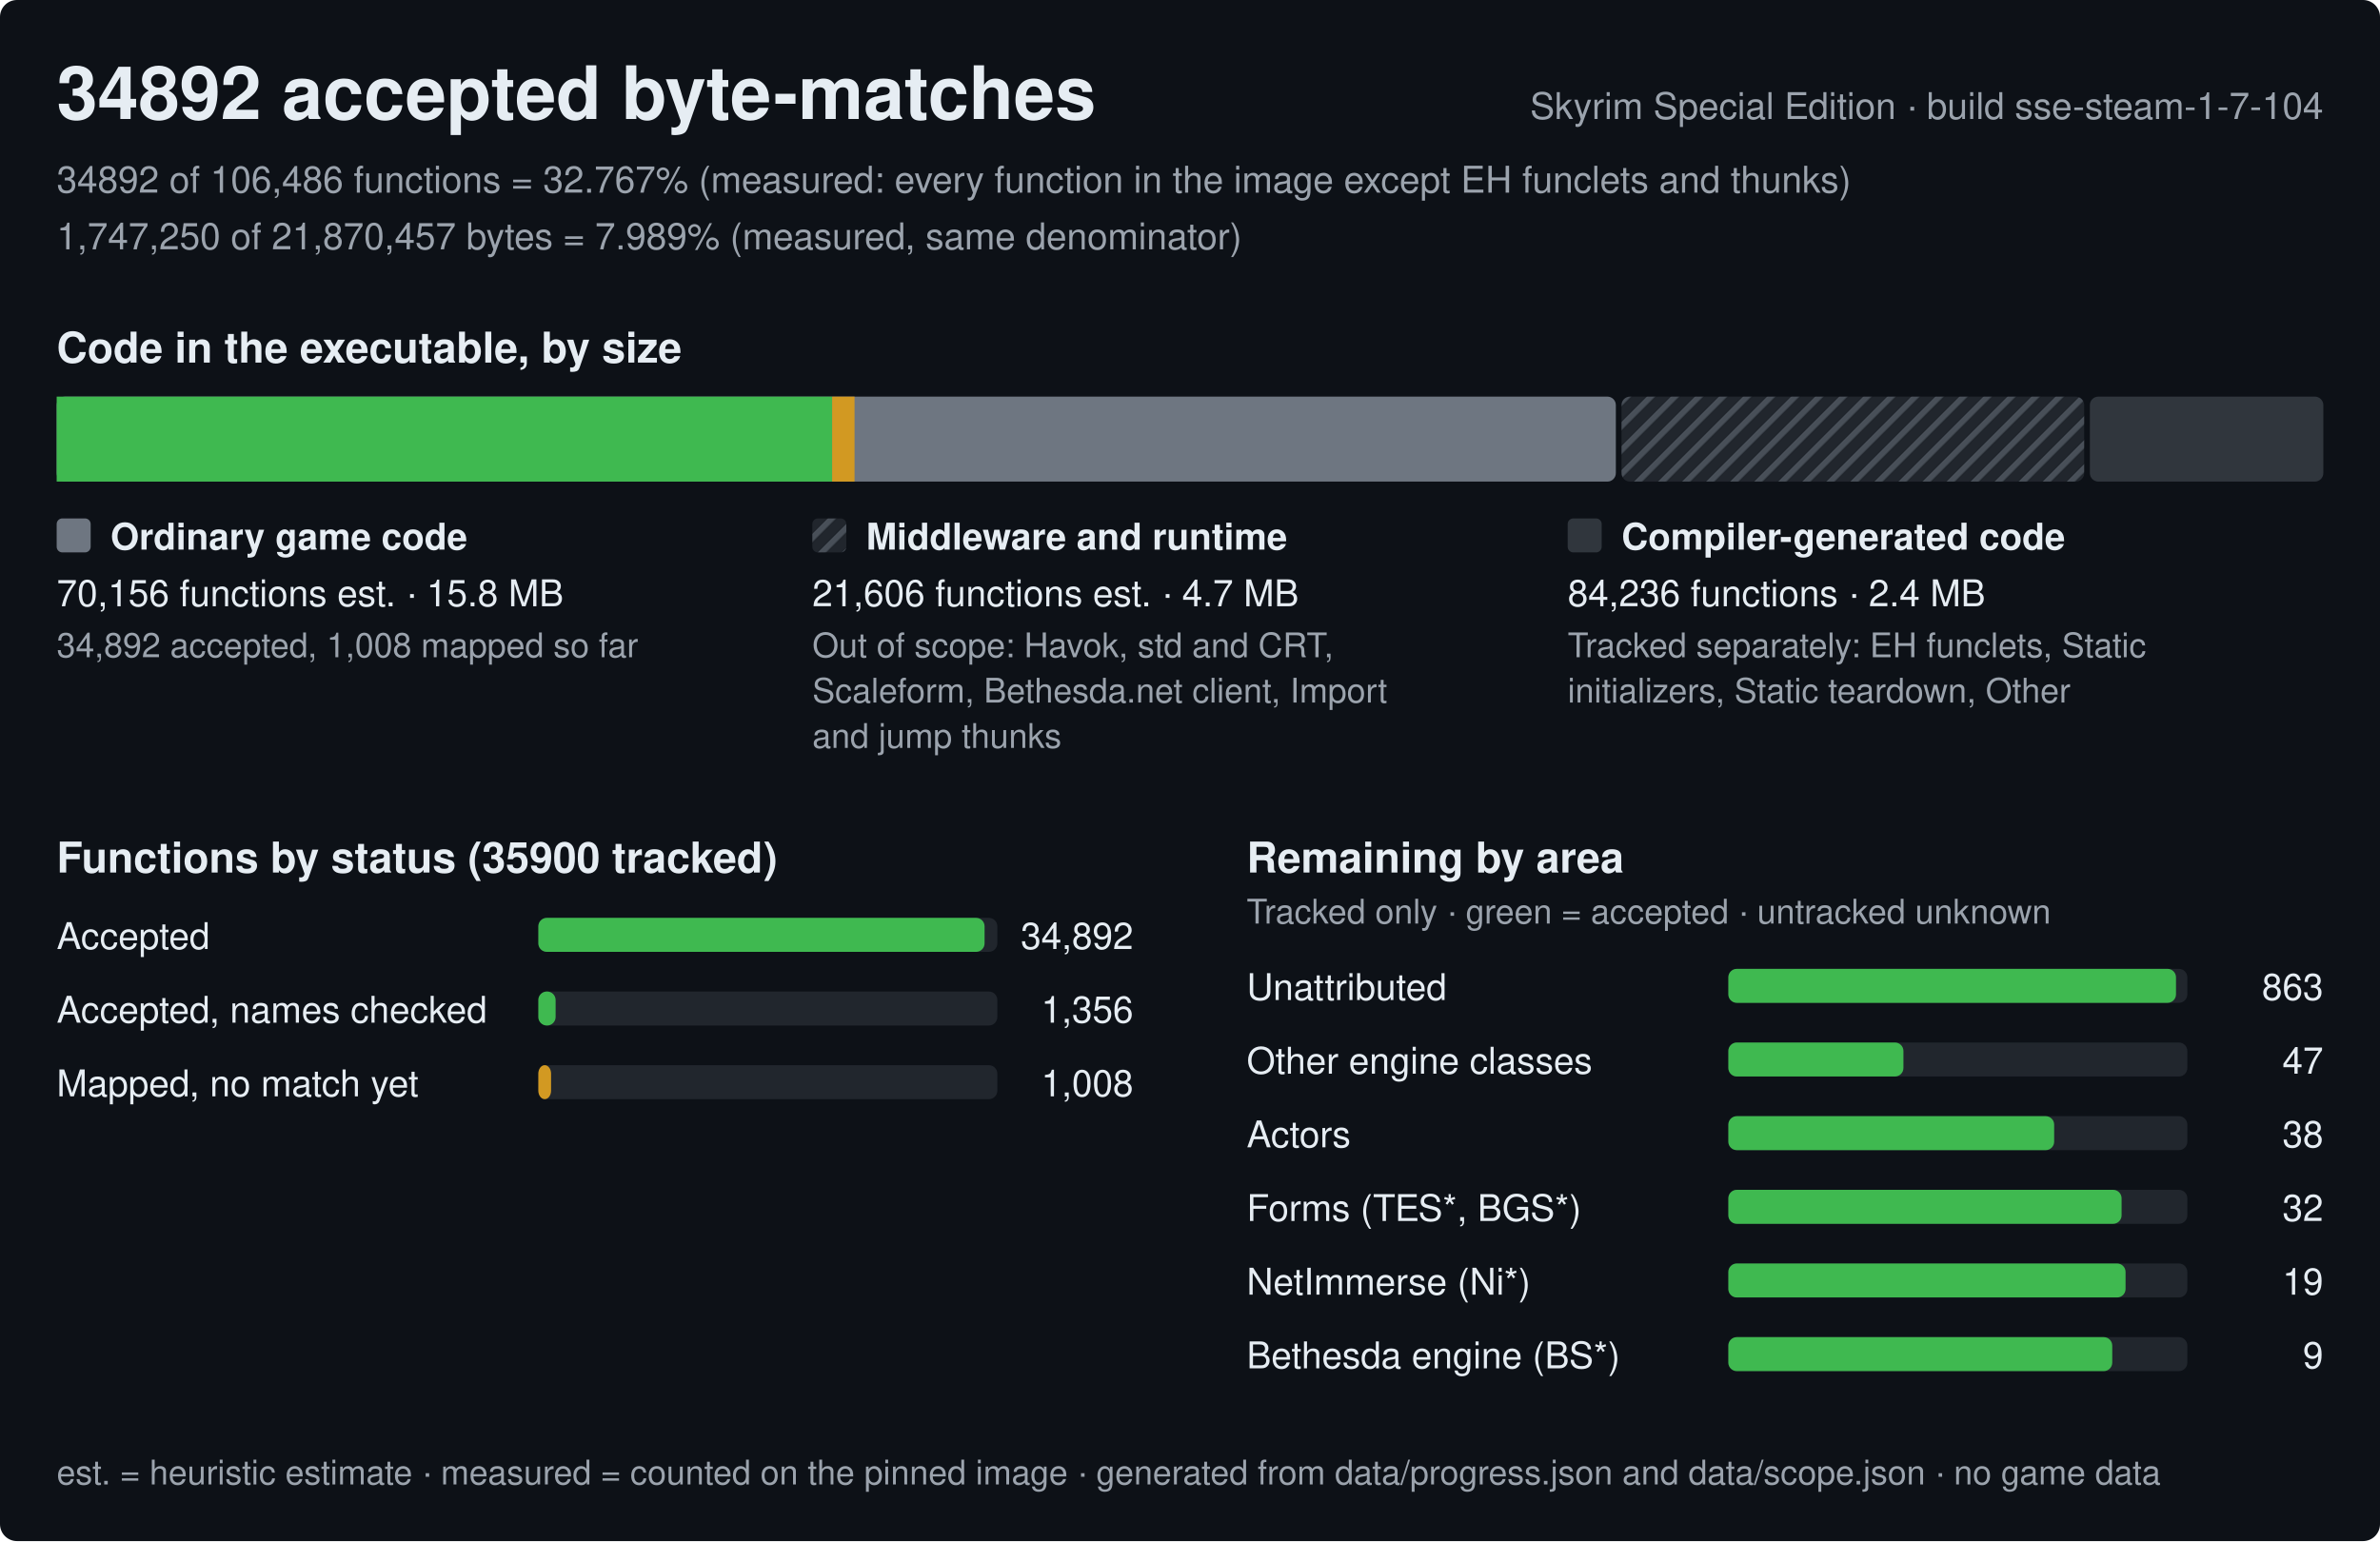
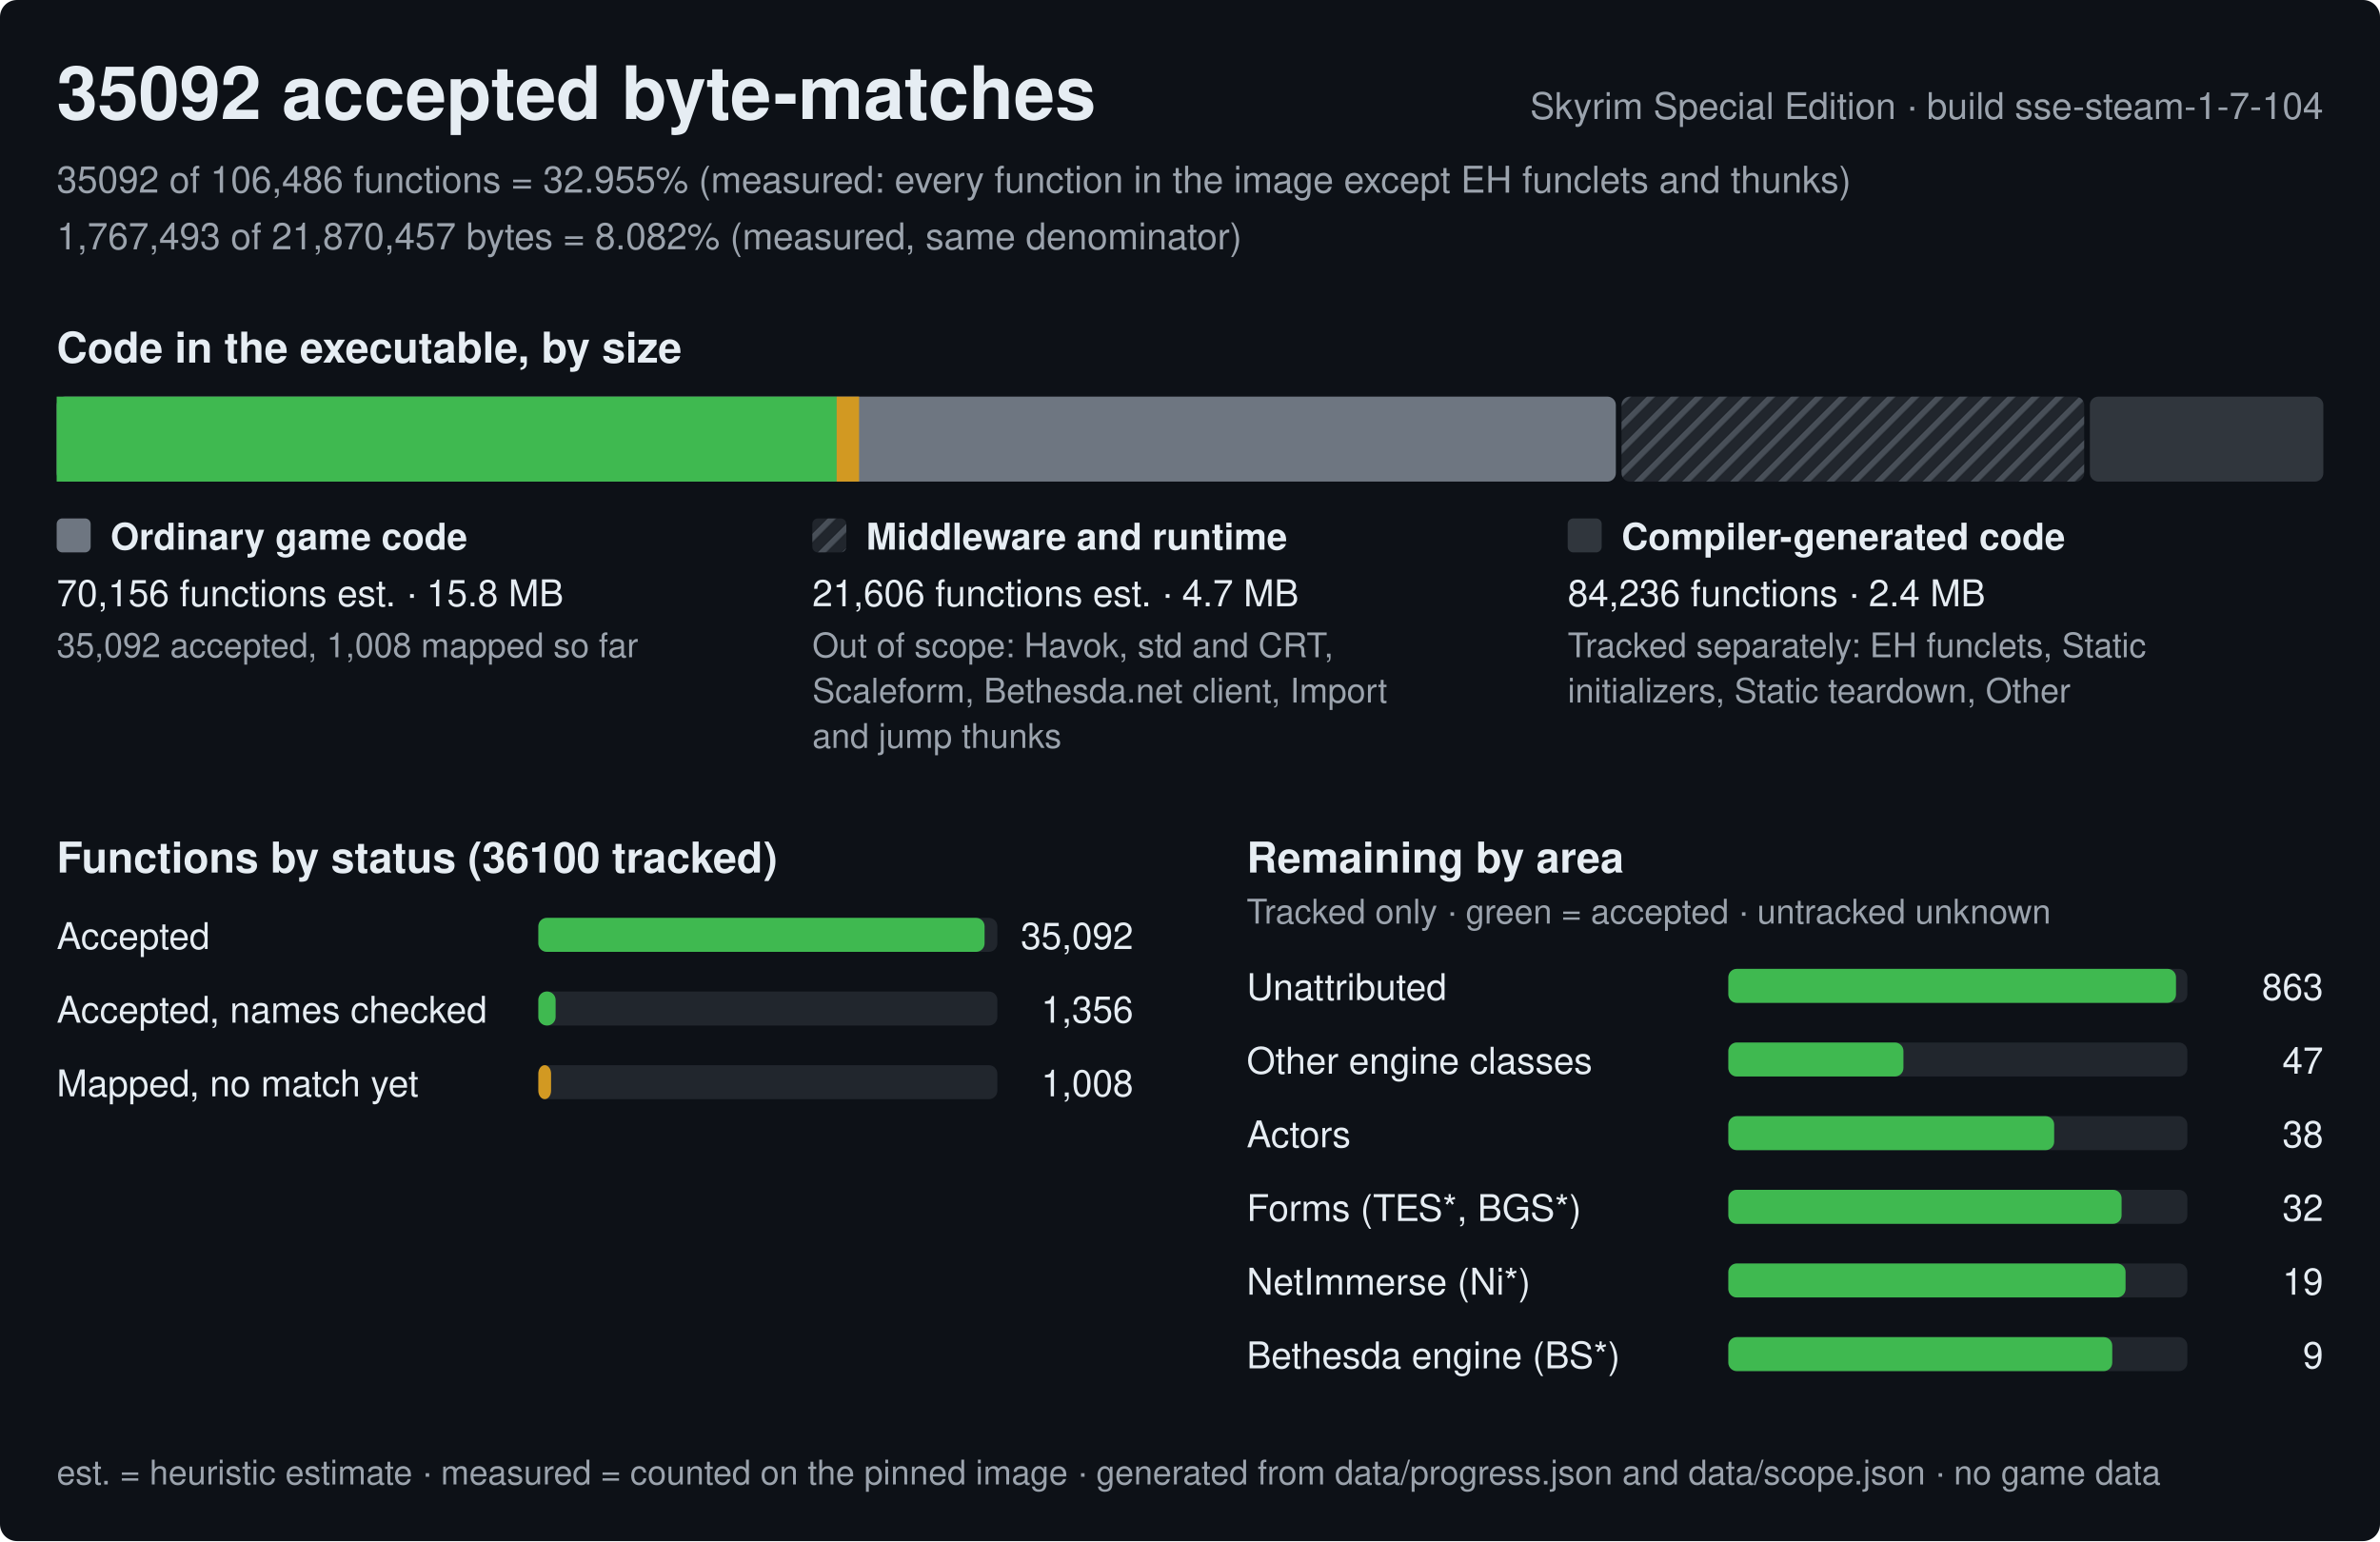
<svg xmlns="http://www.w3.org/2000/svg" width="840" height="544" viewBox="0 0 840 544" role="img" aria-label="Progress of the Skyrim Special Edition byte-matching reconstruction, build sse-steam-1-7-104">
  <style>text{font-family:-apple-system,BlinkMacSystemFont,'Segoe UI',Helvetica,Arial,sans-serif;fill:#e6edf3;white-space:pre}.h{font-size:26px;font-weight:600}.st{font-size:15px;font-weight:600}.lb{font-size:13px;font-weight:600}.bl{font-size:12px;font-weight:600;stroke:#0d1117;stroke-width:3px;paint-order:stroke;stroke-linejoin:round}.rl{font-size:13px}.fn{font-size:12px;fill:#9ba3ad}.mu{fill:#9ba3ad}</style>
  <defs>
    <pattern id="hx" width="6" height="6" patternUnits="userSpaceOnUse" patternTransform="rotate(45)">
      <rect width="6" height="6" fill="#21262d" />
      <rect width="2" height="6" fill="#484f58" />
    </pattern>
  </defs>
  <rect width="840" height="544" rx="6" fill="#0d1117" />
-   <text x="20" y="42" class="h">34892 accepted byte-matches</text>
+   <text x="20" y="42" class="h">35092 accepted byte-matches</text>
  <text x="820" y="42" class="rl mu" text-anchor="end">Skyrim Special Edition · build sse-steam-1-7-104</text>
-   <text x="20" y="68" class="rl mu">34892 of 106,486 functions = 32.767% (measured: every function in the image except EH funclets and thunks)</text>
-   <text x="20" y="88" class="rl mu">1,747,250 of 21,870,457 bytes = 7.989% (measured, same denominator)</text>
+   <text x="20" y="68" class="rl mu">35092 of 106,486 functions = 32.955% (measured: every function in the image except EH funclets and thunks)</text>
+   <text x="20" y="88" class="rl mu">1,767,493 of 21,870,457 bytes = 8.082% (measured, same denominator)</text>
  <text x="20" y="128" class="st">Code in the executable, by size</text>
  <rect x="20" y="140" width="550.3" height="30" rx="3" fill="#6e7681" />
-   <rect x="20" y="140" width="273.7" height="30" fill="#3fb950" />
-   <rect x="293.7" y="140" width="7.9" height="30" fill="#d29922" />
+   <rect x="20" y="140" width="275.3" height="30" fill="#3fb950" />
+   <rect x="295.3" y="140" width="7.9" height="30" fill="#d29922" />
  <rect x="572.3" y="140" width="163.3" height="30" rx="3" fill="url(#hx)" />
  <rect x="737.6" y="140" width="82.4" height="30" rx="3" fill="#30363d" />
  <rect x="20" y="183" width="12" height="12" rx="2" fill="#6e7681" />
  <text x="39" y="194" class="lb">Ordinary game code</text>
  <text x="20" y="214" class="rl">70,156 functions est. · 15.8 MB</text>
-   <text x="20" y="232" class="fn">34,892 accepted, 1,008 mapped so far</text>
+   <text x="20" y="232" class="fn">35,092 accepted, 1,008 mapped so far</text>
  <rect x="286.7" y="183" width="12" height="12" rx="2" fill="url(#hx)" />
  <text x="305.7" y="194" class="lb">Middleware and runtime</text>
  <text x="286.7" y="214" class="rl">21,606 functions est. · 4.7 MB</text>
  <text x="286.7" y="232" class="fn">Out of scope: Havok, std and CRT,</text>
  <text x="286.7" y="248" class="fn">Scaleform, Bethesda.net client, Import</text>
  <text x="286.7" y="264" class="fn">and jump thunks</text>
  <rect x="553.3" y="183" width="12" height="12" rx="2" fill="#30363d" />
  <text x="572.3" y="194" class="lb">Compiler-generated code</text>
  <text x="553.3" y="214" class="rl">84,236 functions · 2.4 MB</text>
  <text x="553.3" y="232" class="fn">Tracked separately: EH funclets, Static</text>
  <text x="553.3" y="248" class="fn">initializers, Static teardown, Other</text>
-   <text x="20" y="308" class="st">Functions by status (35900 tracked)</text>
+   <text x="20" y="308" class="st">Functions by status (36100 tracked)</text>
  <text x="20" y="335" class="rl">Accepted</text>
  <rect x="190" y="324" width="162.0" height="12" rx="3" fill="#21262d" />
  <rect x="190" y="324" width="157.5" height="12" rx="3" fill="#3fb950" />
-   <text x="400.0" y="335" class="rl" text-anchor="end">34,892</text>
+   <text x="400.0" y="335" class="rl" text-anchor="end">35,092</text>
  <text x="20" y="361" class="rl">Accepted, names checked</text>
  <rect x="190" y="350" width="162.0" height="12" rx="3" fill="#21262d" />
  <rect x="190" y="350" width="6.1" height="12" rx="3" fill="#3fb950" />
  <text x="400.0" y="361" class="rl" text-anchor="end">1,356</text>
  <text x="20" y="387" class="rl">Mapped, no match yet</text>
  <rect x="190" y="376" width="162.0" height="12" rx="3" fill="#21262d" />
  <rect x="190" y="376" width="4.5" height="12" rx="3" fill="#d29922" />
  <text x="400.0" y="387" class="rl" text-anchor="end">1,008</text>
  <text x="440.0" y="308" class="st">Remaining by area</text>
  <text x="440.0" y="326" class="fn">Tracked only · green = accepted · untracked unknown</text>
  <text x="440.0" y="353" class="rl">Unattributed</text>
  <rect x="610.0" y="342" width="162.0" height="12" rx="3" fill="#21262d" />
  <rect x="610.0" y="342" width="158" height="12" rx="3" fill="#3fb950" />
  <text x="820.0" y="353" class="rl" text-anchor="end">863</text>
  <text x="440.0" y="379" class="rl">Other engine classes</text>
  <rect x="610.0" y="368" width="162.0" height="12" rx="3" fill="#21262d" />
  <rect x="610.0" y="368" width="61.8" height="12" rx="3" fill="#3fb950" />
  <text x="820.0" y="379" class="rl" text-anchor="end">47</text>
  <text x="440.0" y="405" class="rl">Actors</text>
  <rect x="610.0" y="394" width="162.0" height="12" rx="3" fill="#21262d" />
  <rect x="610.0" y="394" width="115" height="12" rx="3" fill="#3fb950" />
  <text x="820.0" y="405" class="rl" text-anchor="end">38</text>
  <text x="440.0" y="431" class="rl">Forms (TES*, BGS*)</text>
  <rect x="610.0" y="420" width="162.0" height="12" rx="3" fill="#21262d" />
  <rect x="610.0" y="420" width="138.8" height="12" rx="3" fill="#3fb950" />
  <text x="820.0" y="431" class="rl" text-anchor="end">32</text>
  <text x="440.0" y="457" class="rl">NetImmerse (Ni*)</text>
  <rect x="610.0" y="446" width="162.0" height="12" rx="3" fill="#21262d" />
  <rect x="610.0" y="446" width="140.2" height="12" rx="3" fill="#3fb950" />
  <text x="820.0" y="457" class="rl" text-anchor="end">19</text>
  <text x="440.0" y="483" class="rl">Bethesda engine (BS*)</text>
  <rect x="610.0" y="472" width="162.0" height="12" rx="3" fill="#21262d" />
  <rect x="610.0" y="472" width="135.5" height="12" rx="3" fill="#3fb950" />
  <text x="820.0" y="483" class="rl" text-anchor="end">9</text>
  <text x="20" y="524" class="fn">est. = heuristic estimate · measured = counted on the pinned image · generated from data/progress.json and data/scope.json · no game data</text>
</svg>
